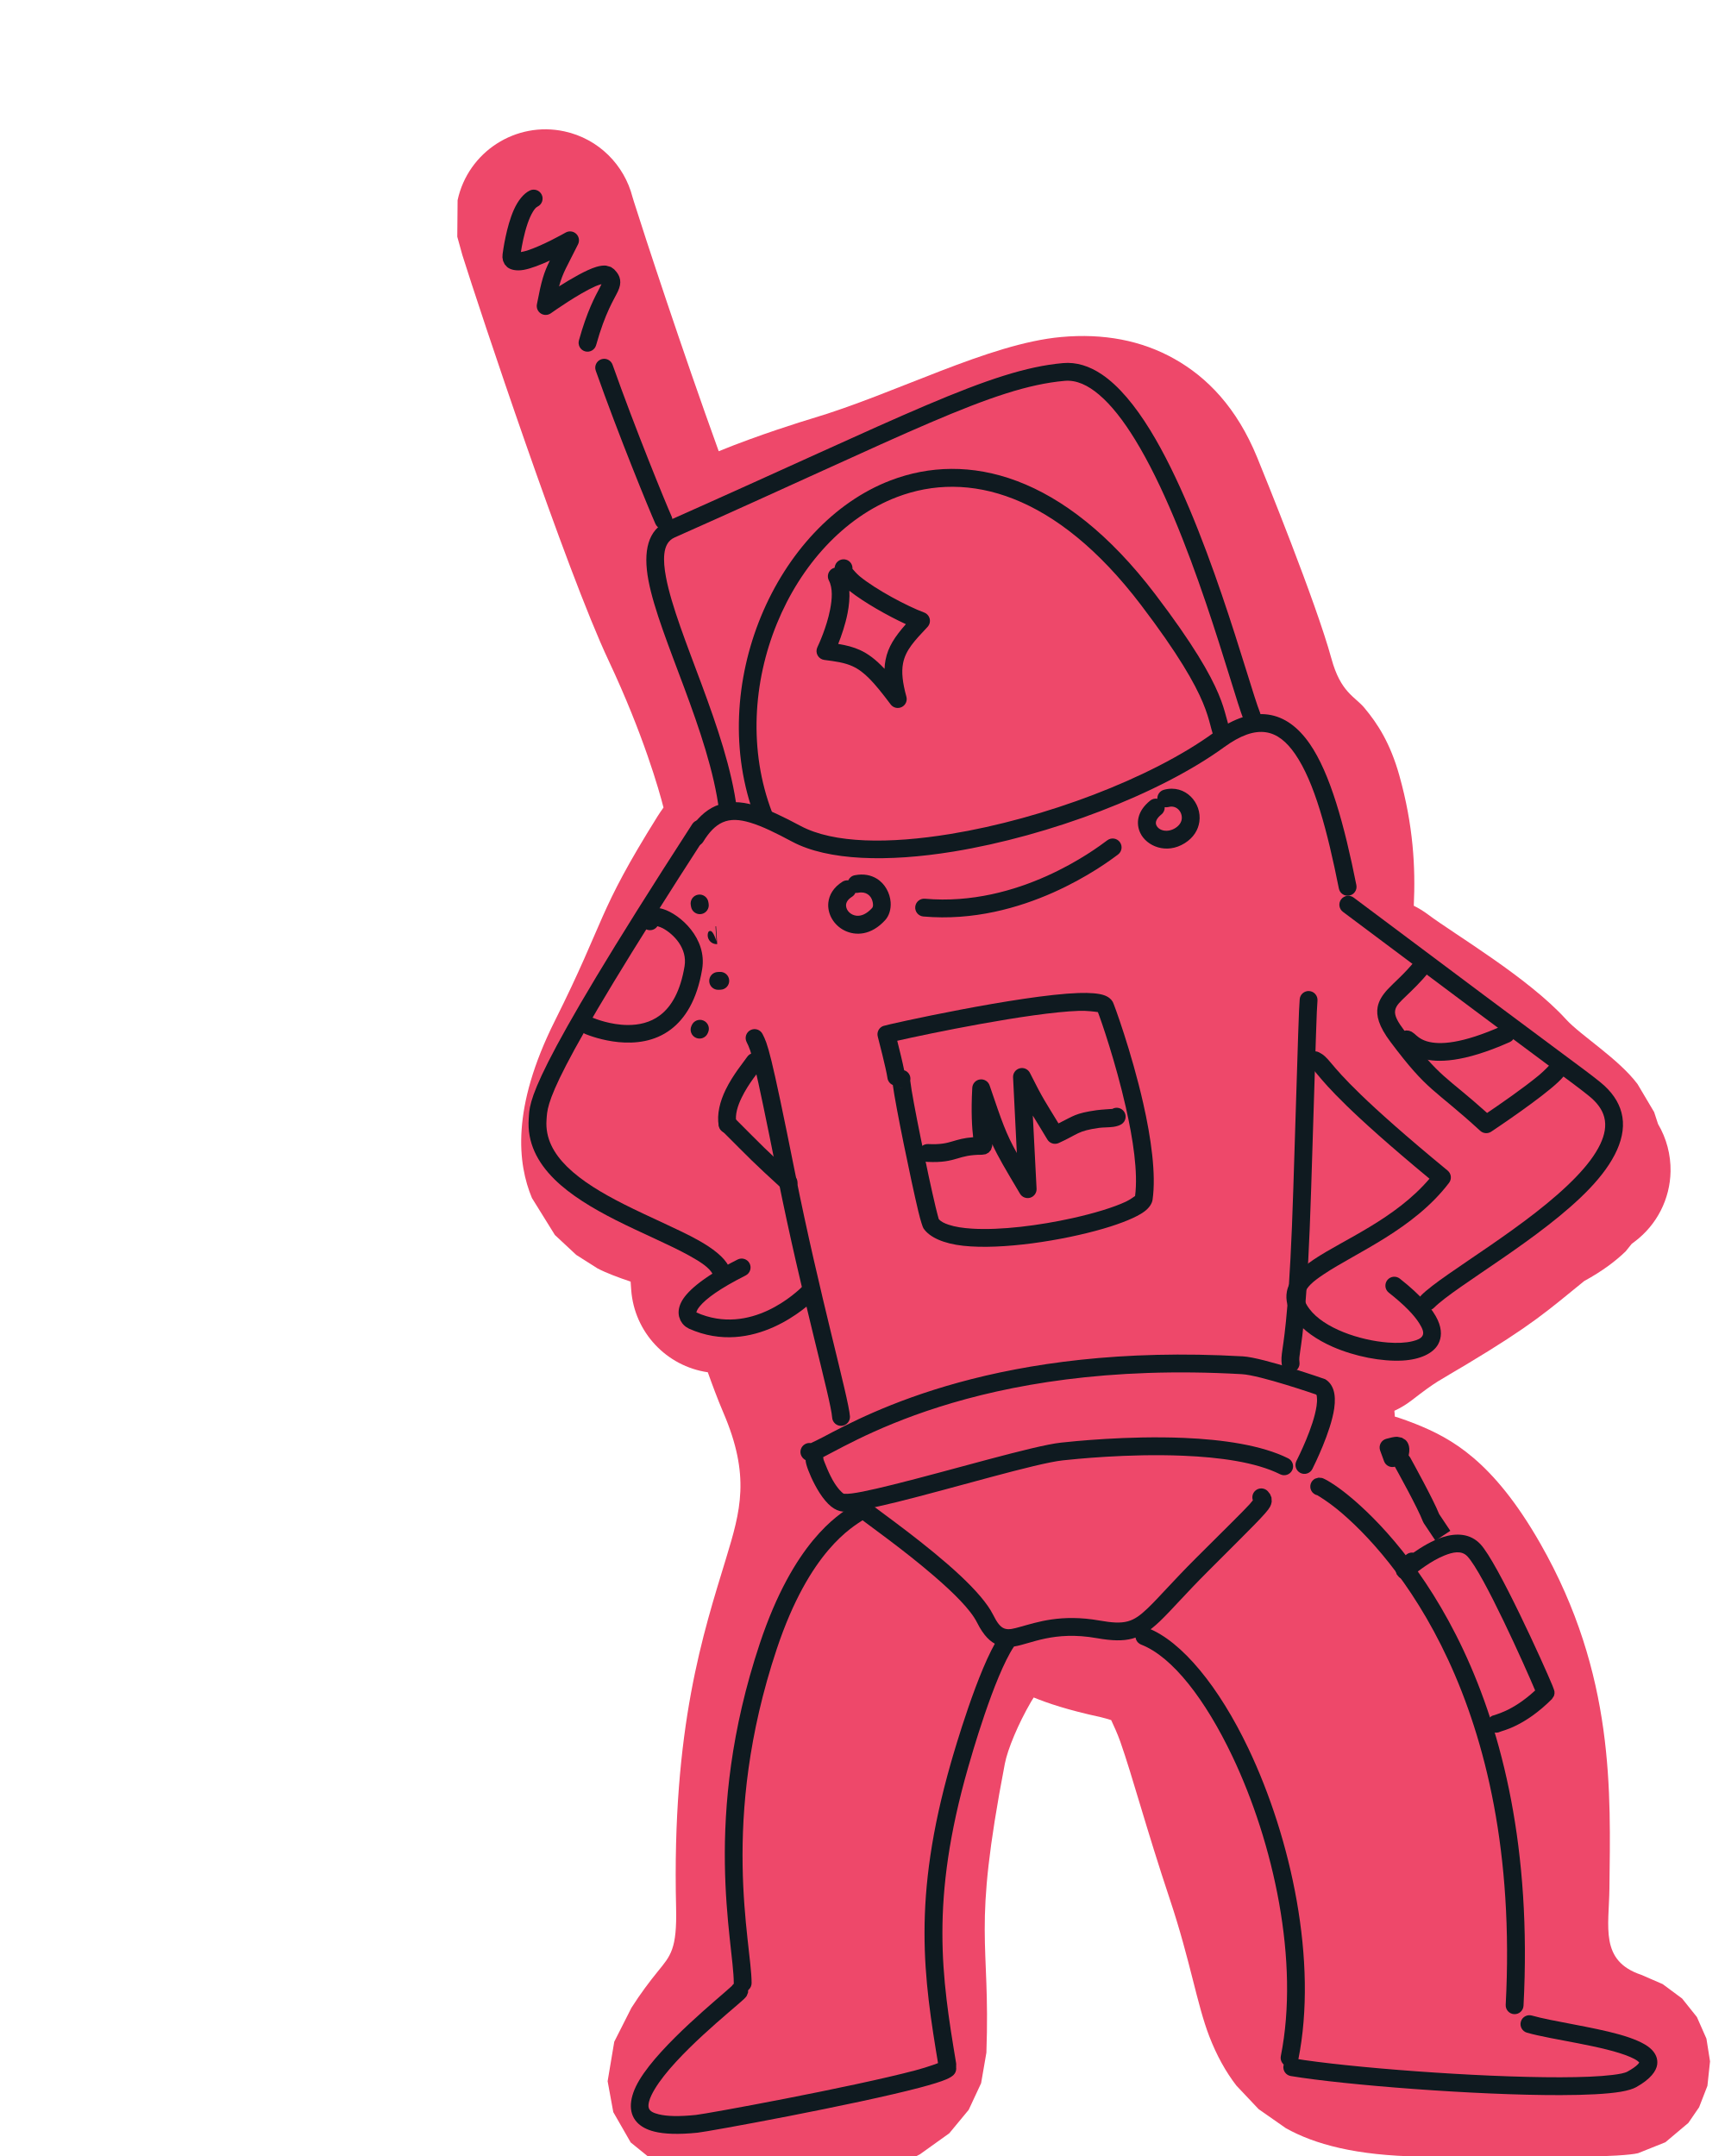
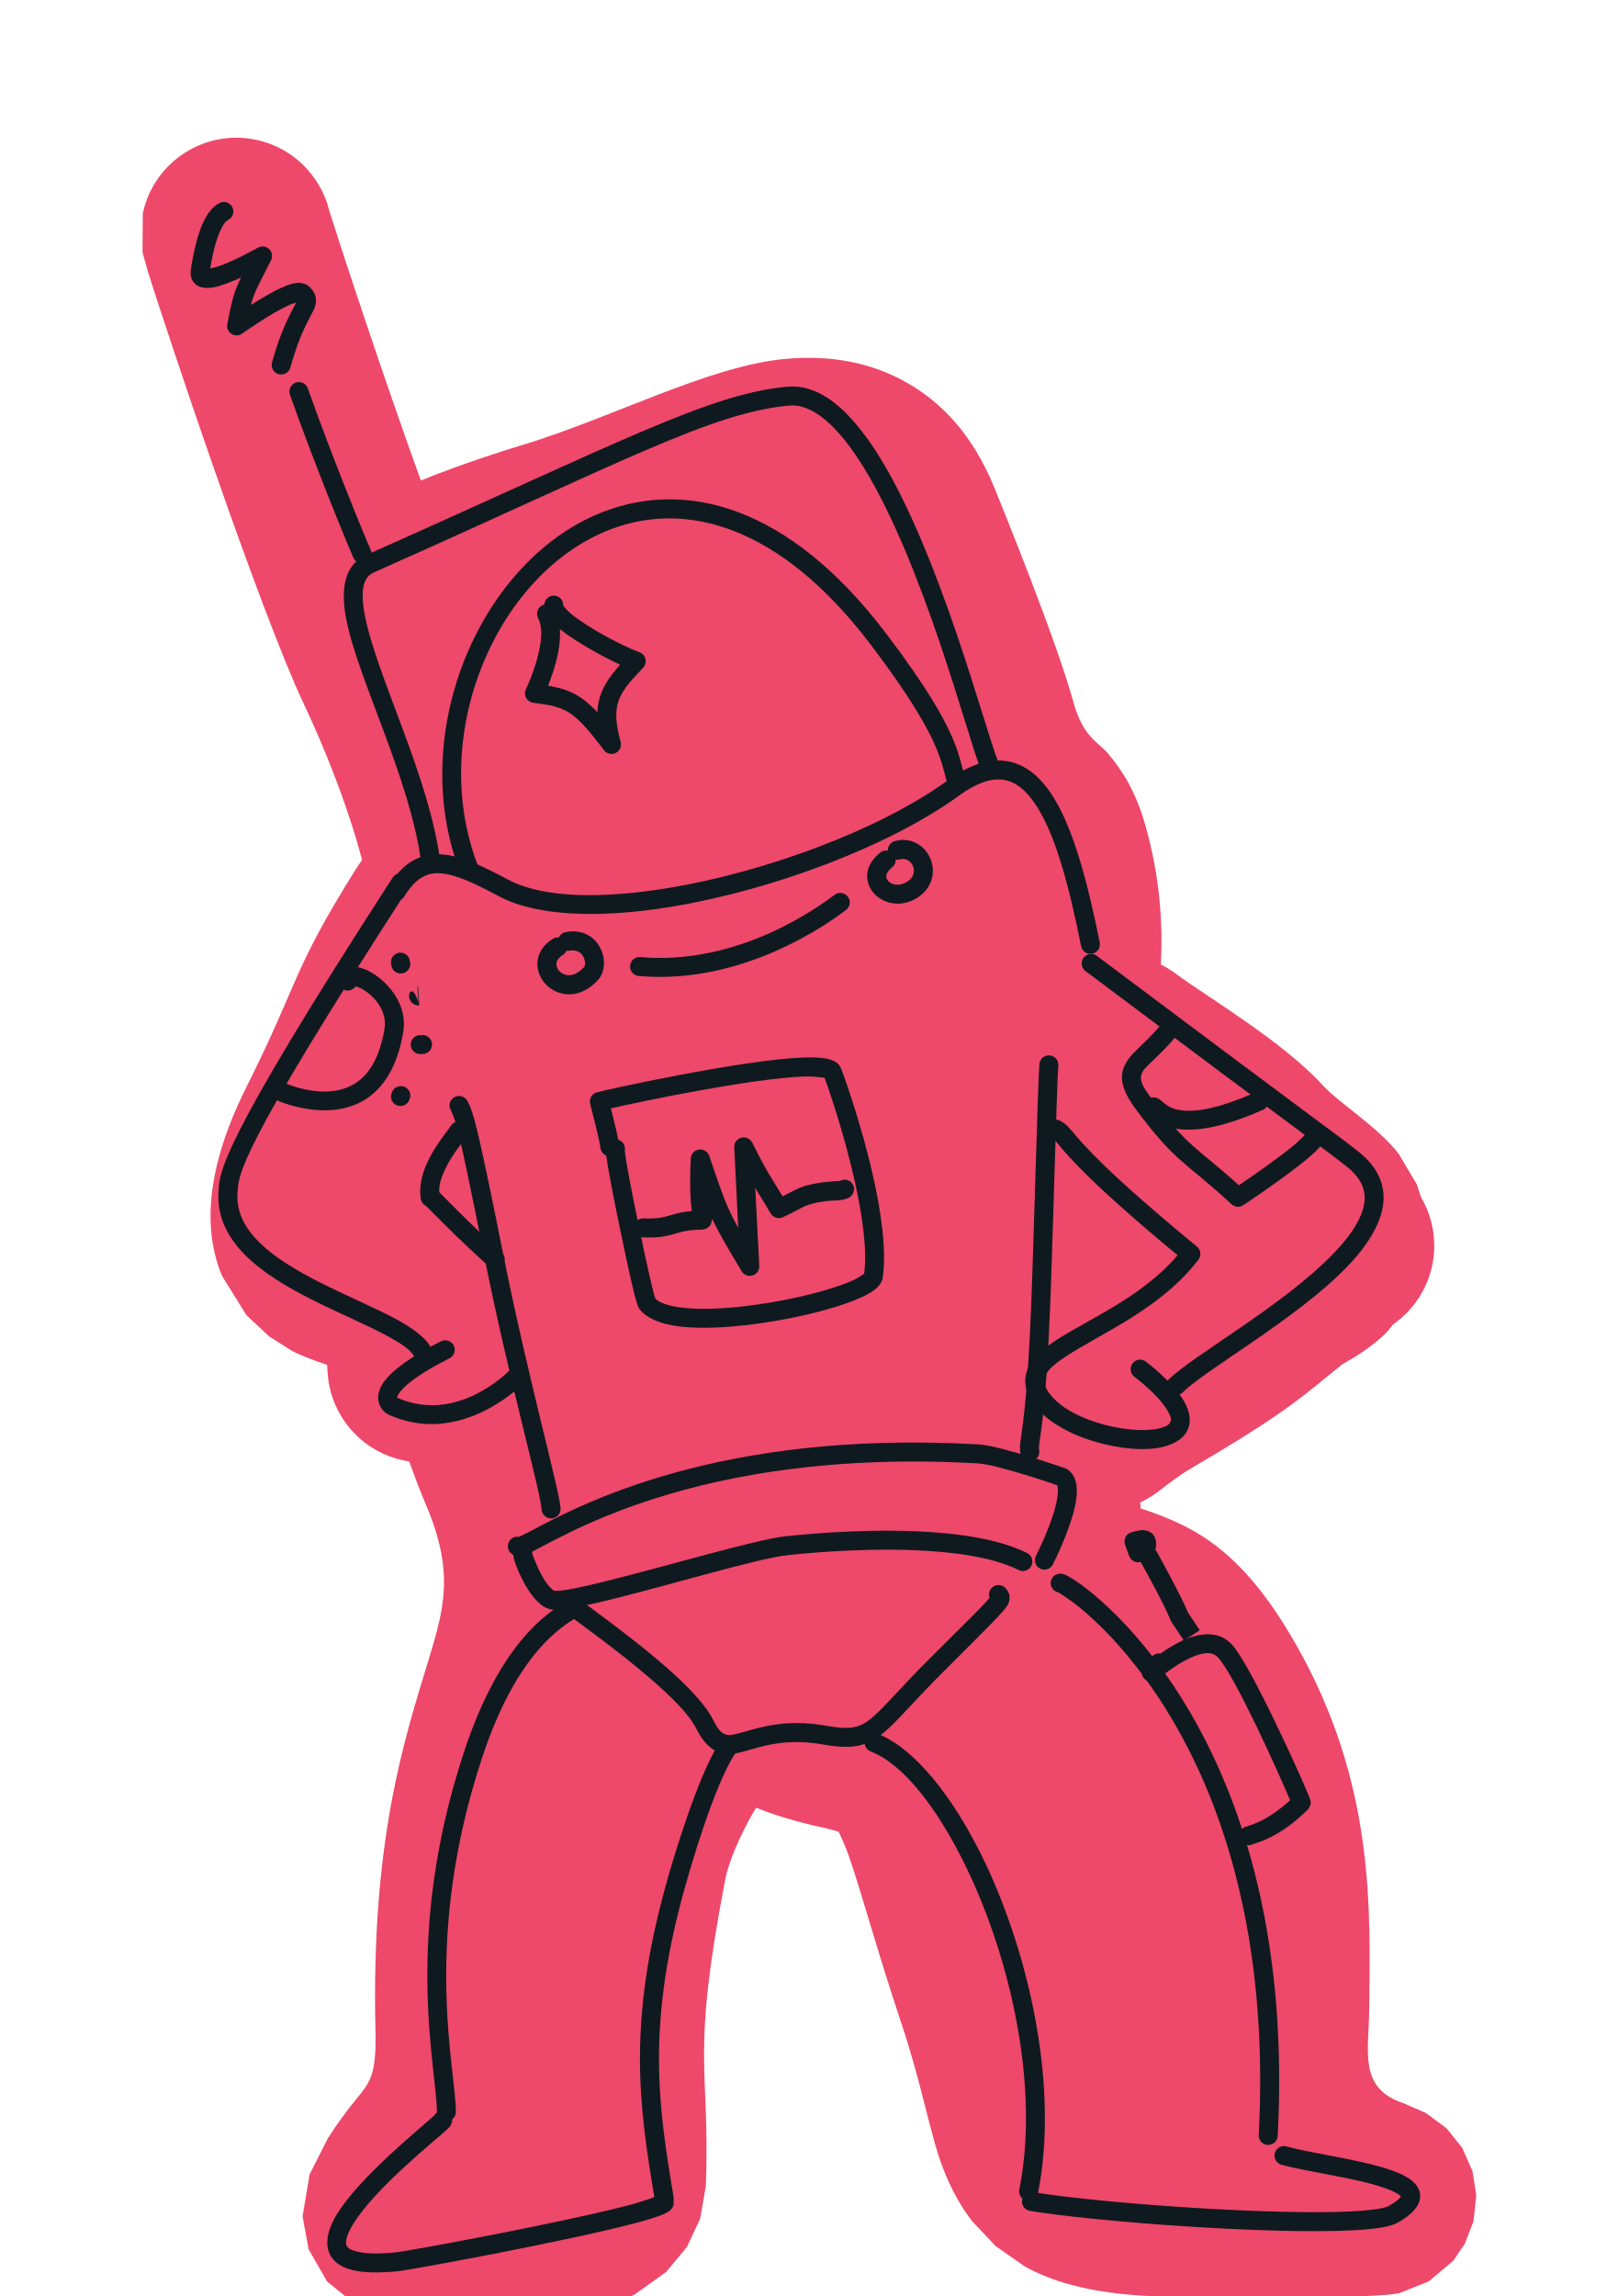
- <svg xmlns="http://www.w3.org/2000/svg" xml:space="preserve" style="fill-rule:evenodd;clip-rule:evenodd;stroke-linejoin:round;stroke-miterlimit:2" viewBox="100 200 800 1000">
+ <svg xmlns="http://www.w3.org/2000/svg" xml:space="preserve" style="fill-rule:evenodd;clip-rule:evenodd;stroke-linejoin:round;stroke-miterlimit:2" viewBox="250 200 700 1000">
  <path d="M1291.76 1908.19c.15.51.4 1.31.62 2.03 4.74 15.11 22.46 69.14 39.37 115.88 18.59-7.6 39.41-14.04 42.83-15.05 39.38-11.67 82.34-34.91 116.06-37.93 19.52-1.76 37.16 1.53 52.48 10.17 15.19 8.56 28.89 22.56 38.37 45.75 3.02 7.36 27.25 66.98 34.42 93.27 4.28 15.69 10.85 17.53 15.27 22.81 6.21 7.42 12 16.39 16.2 31.31 6.52 23.22 7.55 42.79 6.72 60.49 2.29 1.13 4.51 2.49 6.62 4.07 12.32 9.24 46.33 29.19 63.99 48.61 6.79 7.47 24.42 18.34 33.17 30.05l7.69 12.98 1.81 5.53a41.8 41.8 0 0 1 5.8 21.94 41.67 41.67 0 0 1-16.58 32.55c-.48.36-.96.72-1.43 1.08l-2.82 3.5c-4.53 4.39-10.72 9.12-19.19 13.74-17.21 13.95-23.91 20.26-54.97 38.89-12.93 7.76-13.04 7.15-25.03 16.42a41.7 41.7 0 0 1-8.06 4.89c.08.96.15 1.86.22 2.7.41.09.82.2 1.22.33 2.8.95 5.62 1.94 8.5 3.1 16.39 6.59 35.72 16.9 57.69 55.35 34.87 61.02 32.57 115.98 32.1 159.94-.19 17.9-4.63 33.72 14.8 40.2l9.89 4.29 9.01 6.68 6.86 8.58 4.43 10.04 1.67 10.53-1.21 11.35-3.85 9.92-5 7.29-10.64 8.96-12.68 5.08c-7.08 1.7-38.14 2.47-100.72 1.57-30.17-.44-49.33-5.73-62.65-13.19l-12.61-8.82-10.31-10.92c-5.03-6.53-9.16-14.05-12.57-22.86-5.7-14.75-8.9-35.38-18.11-63.02-11.34-34-17.42-57.33-23.14-73.61-1.23-3.52-3.27-7.97-4.24-10.03-1.34-.42-3.44-1.06-5.05-1.41-15.18-3.3-24.37-6.42-30.88-9.08-.44.66-.84 1.31-1.19 1.91-6.03 10.35-10.92 22.18-12.19 28.76-15.4 80.12-6.64 80.37-8.56 134.05l-2.45 14.18-5.76 12.35-9.01 10.89-13.61 9.75c-20.78 11.3-55.23 12.23-57.85 11.96-21.52-2.27-39.09.15-47.59-1.38l-15.34-5.28-13.35-10.8-8.08-14.08-2.62-14.33 3.07-18.3 7.96-15.73c4.38-6.88 8.47-12.23 12.21-16.85 5.98-7.36 8.97-10.33 8.51-29.69-2-83.67 12.72-127.53 23.15-161.85 6.75-22.19 11.39-38.24-1.24-67.7-2.68-6.26-5.32-13.41-7.2-18.7-19.27-2.82-34.06-18.64-35.52-38.11-.1-1.35-.2-2.67-.28-3.94-5.53-1.85-11.4-4.04-15.39-6.15l-9.81-6.23-9.91-9.23-10.66-17.17c-6.58-15.82-9.69-41.52 10.62-82.14 23.8-47.6 19.3-49.54 47.71-95 .68-1.09 1.71-2.58 2.69-3.97-2-7.83-9.25-33.7-25.47-68.18-19.74-41.94-60.1-163.46-67.8-188.02l-2.37-8.55.15-16.96c4.86-22.47 27.06-36.77 49.53-31.91 15.95 3.45 27.79 15.64 31.58 30.45" style="fill:#ee486a" transform="translate(-898.43 -1616.81)" />
  <path d="M1125.24 2127.18c.05-.17.11-.35.19-.52.92-2.09 3.37-3.04 5.45-2.11l1.15.67.98 1 .69 1.45.11 1.72-.35 1.23-.69 1.13c-.36.44-1.02 1.05-2.06 1.74-5.15 3.44-25.04 14.23-40.32 60.06-26.66 80-11.66 136.3-11.66 154.92 0 2.29-1.85 4.14-4.13 4.14s-4.14-1.85-4.14-4.14c0-18.94-15.03-76.17 12.09-157.54 15.64-46.91 36.02-59.47 42.69-63.75" style="fill:#0f1a20" transform="translate(-630.16 -1228.69)" />
  <path d="M1071.52 2347.04a4.132 4.132 0 0 1 7.15.34l.41 1.27-.02 1.39-.64 1.61c-.19.29-.63.84-1.39 1.56-4.94 4.65-31.66 25.73-41.24 41.64-1.22 2.03-2.15 3.94-2.62 5.71-.31 1.18-.45 2.26-.11 3.19.52 1.43 2.09 2.18 4.53 2.79 3.88.97 9.48 1.1 17.22.31 5.07-.51 72.3-12.86 101.91-20.7 5.86-1.54 11.59-3.74 12-3.9a4.147 4.147 0 0 1 5.67.17 4.146 4.146 0 0 1 0 5.85c-.57.57-1.67 1.33-3.35 2.05-2.47 1.06-6.73 2.38-12.2 3.83-29.98 7.93-98.06 20.41-103.2 20.93-9.01.92-15.54.62-20.06-.52-3.77-.94-6.36-2.49-8.06-4.34-4.2-4.54-3.63-11.65 1.18-19.64 9.95-16.52 37.53-38.56 42.65-43.39.05-.05.11-.1.17-.15m-.66 2.23" style="fill:#0f1a20" transform="translate(-632.132 -1225.89)" />
  <path d="M1175.54 2382.79a4.134 4.134 0 0 1-3.4 4.76c-2.25.38-4.38-1.15-4.76-3.4-6.83-41.02-12.37-77.2 5.73-140.55 1.38-4.83 12.68-44.06 22.41-58.65 1.26-1.9 3.83-2.41 5.73-1.15a4.14 4.14 0 0 1 1.15 5.74c-9.33 14-20.01 51.7-21.34 56.33-17.63 61.71-12.18 96.96-5.52 136.92" style="fill:#0f1a20" transform="translate(-632.132 -1225.89)" />
  <path d="M1134.96 2122.77c.16.13.4.33.63.5 5.41 4.19 26.86 19.3 42.03 33.54 6.88 6.46 12.47 12.81 15.04 17.96 1.87 3.73 3.36 5.79 5.34 6.48 2.03.71 4.26.02 7.07-.74 7.94-2.16 19.06-6.15 37.1-2.96 5.65.99 9.58 1.27 12.95.36 3.24-.86 5.88-2.84 9.17-5.97 5.18-4.93 11.59-12.47 22.36-23.24 13.96-13.96 21.39-21.15 25.03-25.13.56-.62 1.1-1.29 1.5-1.8-.53-1.46-.2-3.15.97-4.32a4.146 4.146 0 0 1 5.85 0l1.11 1.37.69 1.63.11 1.97-.3 1.29-.48 1.07c-1.53 2.91-8.38 9.51-28.63 29.77-10.84 10.83-17.29 18.42-22.51 23.38-4.51 4.29-8.29 6.79-12.73 7.98-4.3 1.15-9.32 1.05-16.52-.22-19.92-3.51-30.63 2.69-38.16 3.85-2.88.44-5.42.29-7.8-.66-3.26-1.31-6.43-4.23-9.52-10.41-3.05-6.1-11.07-13.93-19.95-21.59-13.97-12.06-30.2-23.52-34.78-27.07-.87-.67-1.43-1.17-1.66-1.41l-.85-1.25-.37-1.68.11-.98.43-1.1c1.13-1.99 3.66-2.69 5.64-1.56.44.25.82.57 1.13.94m.88 1.82c.2.95.06 1.97-.45 2.88.41-.72.72-1.67.45-2.88" style="fill:#0f1a20" transform="translate(-632.132 -1225.89)" />
  <path d="M1114.03 2102.78c.27.74 2.6 7.11 5.18 11.11.96 1.48 1.99 2.85 3.06 3.86.5.47.91.96 1.41 1 3.41.29 11.85-1.59 22.48-4.22 26.44-6.54 65.47-18.17 77.98-19.51 4.99-.54 30.77-3.3 57.05-2.2 17.95.75 36.12 3.36 48.35 9.48a4.133 4.133 0 0 1 1.85 5.55 4.14 4.14 0 0 1-5.55 1.85c-11.37-5.69-28.3-7.92-45-8.61-25.71-1.08-50.94 1.63-55.82 2.15-12.34 1.32-50.81 12.87-76.87 19.32-11.88 2.94-21.35 4.75-25.15 4.44-1.75-.15-3.59-.92-5.36-2.32-1.86-1.48-3.73-3.75-5.38-6.31-3.03-4.71-5.41-10.42-6.14-13.12-.21-.75-.31-1.35-.35-1.77l.04-1.26a4.14 4.14 0 0 1 4.75-3.42c1.99.32 3.43 2.02 3.47 3.98" style="fill:#0f1a20" transform="translate(-632.132 -1225.89)" />
  <path d="M1108.16 2095.24c1.03-.47 3.41-1.59 5.77-2.84 20.96-11.08 81.61-43.85 194.63-37.4 9.37.54 38.1 10.56 38.13 10.59 1.82 1.08 3.11 2.75 3.83 4.95.76 2.28.87 5.29.37 8.68-1.56 10.76-9.15 26.07-10.12 28.01a4.14 4.14 0 0 1-5.55 1.85 4.145 4.145 0 0 1-1.85-5.55c.88-1.77 7.91-15.69 9.34-25.5.2-1.39.29-2.68.17-3.81-.06-.65.01-1.27-.44-1.54-.04-.02-25.92-8.94-34.35-9.42-124.57-7.12-184.2 34.4-196.58 39.6-.89.38-1.63.61-2.21.73l-1.17.13-1.03-.09-1.76-.71-.86-.73-.64-.91a4.14 4.14 0 0 1 1.7-5.6c.83-.45 1.75-.58 2.62-.44M1261.36 2188.69a4.13 4.13 0 0 1-2.36-5.35 4.15 4.15 0 0 1 5.36-2.36c15.94 6.2 33.16 27.4 46.73 55.88 19.85 41.68 32.25 98.82 23.16 144.3a4.136 4.136 0 1 1-8.11-1.63c8.77-43.85-3.37-98.92-22.52-139.12-12.44-26.11-27.64-46.03-42.26-51.72M1343.08 2119.43c-1.17-.25-2.23-1-2.82-2.15a4.143 4.143 0 0 1 1.8-5.57l1.6-.45 1.59.15c1.17.32 5.83 2.81 12.4 8.21 26.21 21.49 88.7 90.99 81.04 236.57a4.137 4.137 0 0 1-4.35 3.91 4.13 4.13 0 0 1-3.91-4.34c7.43-141.25-52.59-208.89-78.02-229.75-4.25-3.49-8.53-6.1-9.33-6.58" style="fill:#0f1a20" transform="translate(-632.132 -1225.89)" />
  <path d="M1492.37 2382.54c-.21-.21-.56-.57-.86-.79-.87-.63-1.98-1.2-3.27-1.76-11.85-5.14-36.46-8.01-47.94-11.29a4.145 4.145 0 0 1-2.85-5.11c.63-2.2 2.92-3.47 5.12-2.84 9.48 2.7 27.79 5.17 40.71 8.81 6.27 1.77 11.35 3.92 14.11 6.3 2.64 2.28 3.66 4.91 3.29 7.64-.4 2.9-2.98 6.7-9.75 10.46-1.47.82-3.88 1.57-7.1 2.12-6.26 1.06-16.14 1.55-28.04 1.57-38.93.09-99.92-4.67-125.03-8.85-2.25-.37-3.77-2.51-3.4-4.76a4.147 4.147 0 0 1 4.76-3.4c24.83 4.14 85.15 8.82 123.65 8.74 9.75-.02 18.08-.34 24.04-1.07 3.32-.41 5.79-.85 7.11-1.58 2.22-1.24 3.84-2.35 4.87-3.43.21-.23.44-.55.58-.76M1146.19 1929.14a4.14 4.14 0 0 1-2.48-3.22c-.63-4.39-4.11-17.72-4.5-19.25-.54-2.05.57-4.18 2.56-4.91 2.02-.76 63.47-14.35 90.51-15.29 5.35-.18 9.5.18 11.9 1.03 1.04.36 1.87.83 2.5 1.33l.81.76.71.99c.57.99 8.68 23.1 14.11 46.99 3.65 16.07 6.04 32.93 4.35 44.77-.24 1.67-1.41 3.75-4 5.62-3.47 2.5-10.23 5.3-18.78 7.8-19.03 5.56-47.13 9.92-65.03 7.95-9.03-.99-15.63-3.88-18.46-8.12-.31-.47-1.31-3.37-2.39-7.91-3.49-14.65-10.56-49.03-11.81-58.54m5.27-6.82.66.24c1.69.87 2.52 2.74 2.15 4.51.01.11.02.23.04.33.88 8.01 8.2 43.5 11.74 58.36.6 2.53 1.25 4.86 1.44 5.54.96 1.2 2.6 1.98 4.63 2.66 2.94.98 6.61 1.54 10.76 1.8 13.33.84 31.3-1.46 46.64-4.87 10.11-2.25 19.08-4.98 24.75-7.64 1.85-.88 3.75-2.25 4.28-2.64 1.42-11.01-.96-26.46-4.31-41.21-4.72-20.81-11.44-40.25-12.94-44.07-1.18-.18-5.11-.71-8.73-.59-22.79.79-70.76 10.78-84.33 13.88 1 3.96 2.45 9.85 3.22 13.7m-.48 7.98c-.87.16-1.8.05-2.65-.39.95.49 1.84.56 2.65.39" style="fill:#0f1a20" transform="translate(-632.132 -1225.89)" />
  <path d="M1183.45 1953.36c-.5-4.06-1.04-11.57-.41-22.92a4.13 4.13 0 0 1 8.04-1.1c5.84 17.14 7.45 22.01 12.63 31.34-.83-16.27-1.6-32.01-1.75-35.08a4.135 4.135 0 0 1 3.09-4.2c1.89-.5 3.87.4 4.74 2.15 6.28 12.54 7.08 13.21 13.24 23.4 6.96-3.42 7.67-4.7 17.64-6.12 1.84-.26 6.84-.58 7.33-.61 1.87-1.05 4.26-.5 5.47 1.31a4.14 4.14 0 0 1-1.15 5.74c-.85.57-2.2 1.05-3.84 1.28-2.1.29-4.96.23-6.64.47-10.18 1.45-9.53 2.88-18.73 7.04-1.92.86-4.18.15-5.26-1.66-3.12-5.24-5.09-8.39-6.73-11.08.51 10.26 1.16 23.06 1.74 33.91.1 1.9-1.11 3.62-2.93 4.18-1.82.55-3.78-.21-4.75-1.84-6.8-11.42-10.16-17.08-12.88-23.01.02.39.01.69-.01.92l-.59 1.78-1.07 1.23-1.36.74-1.74.26c-5.79 0-8.55.9-11.34 1.72-3.42 1.01-6.86 1.94-14.05 1.59a4.15 4.15 0 0 1-3.92-4.34 4.136 4.136 0 0 1 4.33-3.93c5.78.29 8.55-.44 11.29-1.25 2.64-.78 5.25-1.6 9.61-1.92M1126.31 2082.81c.15 2.28-1.57 4.26-3.84 4.41-2.28.16-4.26-1.56-4.41-3.83-.59-8.47-14.07-55.72-25.31-111.91-11.1-55.5-12.08-57.7-14.37-62.28a4.14 4.14 0 0 1 1.85-5.55 4.14 4.14 0 0 1 5.55 1.85c2.37 4.73 3.6 6.96 15.08 64.35 11.34 56.72 24.85 104.42 25.45 112.96M1334.79 2057.72a4.136 4.136 0 0 1-3.54 4.66 4.136 4.136 0 0 1-4.66-3.53c-.31-2.29-.17-3.87.34-7.36.99-6.8 3.38-22.3 5-74.33 2.53-80.83 2.49-80.74 2.96-87.75a4.125 4.125 0 0 1 4.4-3.85c2.28.15 4 2.12 3.85 4.4-.47 6.98-.42 6.9-2.94 87.46-1.64 52.69-4.08 68.38-5.09 75.27-.35 2.38-.54 3.46-.32 5.03" style="fill:#0f1a20" transform="translate(-632.132 -1225.89)" />
  <path d="M1340.11 1921.36a4.14 4.14 0 0 1-1.85-5.55 4.14 4.14 0 0 1 5.55-1.85c2.19 1.1 3.37 2.28 5.78 5.16 4.36 5.2 14.34 17.12 53.9 49.7a4.13 4.13 0 0 1 .66 5.7c-16.4 21.57-43.04 32.33-58.06 42.38-4.75 3.18-8.35 5.98-9.01 9.54-.38 1.99.45 4.07 2.3 6.53 6.75 9 23.24 14.6 36.45 15.62 4.28.33 8.22.17 11.36-.61 2.16-.53 3.93-1.19 4.67-2.58.76-1.43.03-3.23-1.49-5.69-2.41-3.89-6.97-8.59-14.17-14.27-1.79-1.41-2.09-4.01-.68-5.81a4.145 4.145 0 0 1 5.81-.68c10 7.9 15.4 14.34 17.61 19.27 2.03 4.53 1.74 8.2.21 11.07-2.31 4.33-8.39 7.21-16.6 7.66-9.52.52-22.03-1.84-32.48-6.44-7.27-3.21-13.52-7.53-17.31-12.58-3.61-4.81-4.54-9.12-3.81-13.02.99-5.27 5.49-10.17 12.54-14.88 13.72-9.18 37.69-18.73 53.59-37.43-37.76-31.29-47.5-42.99-51.83-48.17-1.37-1.63-1.89-2.45-3.14-3.07" style="fill:#0f1a20" transform="translate(-632.132 -1225.89)" />
  <path d="M1397.15 2032.48a4.13 4.13 0 0 1-5.85 0 4.146 4.146 0 0 1 0-5.85c10.3-10.29 50.25-32.33 72.04-55.15 4.75-4.97 8.6-9.96 10.94-14.89 2.04-4.3 2.9-8.52 1.84-12.55-.92-3.49-3.26-6.77-7.18-9.9-8.89-7.12-9.12-6.66-114-85.32a4.134 4.134 0 0 1-.83-5.79 4.134 4.134 0 0 1 5.79-.83c105.07 78.81 105.3 78.35 114.21 85.48 5.57 4.46 8.7 9.28 10.01 14.25 2.91 11.02-3.44 23.36-14.8 35.26-21.83 22.87-61.85 44.98-72.17 55.29" style="fill:#0f1a20" transform="translate(-632.132 -1225.89)" />
  <path d="M1054.78 1828.57c1.09-1.73 3.35-2.23 5.04-1.11s2.18 3.44 1.08 5.17c-66.645 105.52-65.234 112.96-65.73 119.9-.552 7.73 2.948 14.1 8.42 19.63 6.03 6.08 14.39 11.12 23.05 15.62 10.86 5.64 22.2 10.42 30.41 15.08 6.25 3.55 10.75 7.24 12.61 10.94.91 1.84.2 4.09-1.59 5.03s-3.99.22-4.91-1.62c-1.37-2.76-5-5.17-9.65-7.81-8.14-4.63-19.39-9.36-30.16-14.95-9.37-4.87-18.36-10.4-24.88-16.97-7.07-7.14-11.288-15.51-10.575-25.49.51-7.13-1.53-15.1 66.885-123.42" style="fill:#0f1a20" transform="matrix(1.13399 0 0 1.10695 -775.05 -1441.93)" />
  <path d="M1074.22 2010.08a4.14 4.14 0 0 1 5.56 1.83c1.03 2.03.21 4.52-1.83 5.56-12.07 6.1-18.34 10.74-21.28 14.31-.85 1.04-1.36 1.88-1.51 2.62-.03.13-.15.19-.11.22 25.23 11.21 46.73-9.5 49.75-12.52a4.146 4.146 0 0 1 5.85 0 4.146 4.146 0 0 1 0 5.85c-3.57 3.57-29.14 27.48-58.96 14.22l-1.56-.93c-.52-.39-1.05-.89-1.52-1.49l-.88-1.38-.63-1.7c-.43-1.74-.42-3.98.93-6.72 2.13-4.33 8.72-11.04 26.19-19.87M1100.66 1971.38a4.14 4.14 0 0 1 .25 5.84 4.13 4.13 0 0 1-5.84.26c-14.64-13.41-14.19-13.21-28.43-27.45a4.146 4.146 0 0 1 0-5.85 4.146 4.146 0 0 1 5.85 0c14.11 14.11 13.66 13.92 28.17 27.2" style="fill:#0f1a20" transform="translate(-632.132 -1225.89)" />
  <path d="M1073.6 1946.67c.4 2.25-1.11 4.4-3.35 4.79-2.25.4-4.4-1.1-4.79-3.35-.97-5.5.61-11.42 3.2-16.77 3.42-7.05 8.53-13.06 9.98-15.24a4.15 4.15 0 0 1 5.74-1.15 4.15 4.15 0 0 1 1.15 5.74c-1.37 2.05-6.22 7.64-9.42 14.26-1.83 3.76-3.19 7.86-2.51 11.72M1058.24 1816.35a4.14 4.14 0 0 1-5.68 1.38 4.143 4.143 0 0 1-1.38-5.69c3.91-6.41 8.16-10.27 12.74-12.29 5.45-2.41 11.5-2.33 18.47-.25 6.11 1.83 13.04 5.22 21.04 9.48 15.38 8.21 41.11 8.37 69.45 3.73 43.49-7.11 93.06-25.84 122.11-46.96 9.78-7.12 18.2-9.46 25.41-8.4 7.4 1.08 13.76 5.76 19.13 13.51 9.47 13.67 16.04 37.52 21.64 65.54.45 2.24-1 4.42-3.24 4.87a4.14 4.14 0 0 1-4.87-3.25c-5.33-26.66-11.32-49.44-20.33-62.45-3.86-5.58-8.21-9.26-13.54-10.04-5.52-.81-11.83 1.45-19.34 6.9-29.9 21.75-80.87 41.13-125.63 48.45-30.49 4.98-58.13 4.23-74.69-4.6-7.42-3.96-13.83-7.16-19.5-8.85-4.82-1.44-9-1.79-12.76-.12-3.31 1.46-6.21 4.42-9.03 9.04" style="fill:#0f1a20" transform="translate(-632.132 -1225.89)" />
  <path d="M1438.37 1926.71c.81 2.13-.26 4.53-2.39 5.34-2.13.82-4.52-.25-5.34-2.39-23.51-61.53 9.7-136.67 62.75-156.9 35.45-13.52 80.1-3.14 122.63 52.75 35.74 46.98 30.81 55.01 35.36 64.11 1.02 2.04.19 4.53-1.85 5.55a4.14 4.14 0 0 1-5.55-1.85c-4.46-8.91.44-16.81-34.54-62.8-39.4-51.78-80.26-62.55-113.1-50.03-49.39 18.83-79.85 88.94-57.97 146.22" style="fill:#0f1a20" transform="translate(-980.313 -1349.96)" />
  <path d="M1422.07 1925.33a4.123 4.123 0 0 1-3.59 4.61 4.13 4.13 0 0 1-4.61-3.59c-4.58-36.83-27.76-80.47-32.81-107.08-2.63-13.85-.18-23.59 8.76-27.57 109.38-48.61 149.58-70.34 183.52-73.33 6.11-.54 12.12 1.32 17.94 5.23 7.84 5.27 15.42 14.41 22.46 25.87 26.1 42.5 45.54 117.54 50.94 131.05.85 2.12-.18 4.53-2.3 5.38s-4.53-.19-5.38-2.3c-5.35-13.38-24.47-87.72-50.31-129.8-5.31-8.64-10.87-15.88-16.7-20.81-5.15-4.36-10.43-6.87-15.93-6.38-33.46 2.95-72.99 24.7-180.89 72.65-3.03 1.35-4.36 4.05-4.76 7.6-.34 3.1 0 6.75.78 10.86 5.07 26.74 28.28 70.61 32.88 107.61" style="fill:#0f1a20" transform="translate(-980.313 -1349.96)" />
  <path d="M1356.61 1721.89c-.77-2.15.36-4.51 2.51-5.27 2.16-.77 4.52.36 5.28 2.51 10.66 30.09 24.45 63.72 27.44 70.47a4.14 4.14 0 0 1-2.09 5.46c-2.09.92-4.54-.02-5.46-2.11-3.03-6.8-16.94-40.71-27.68-71.06M1321.89 1666.86c.89-.16 1.96-.38 2.82-.66 7.24-2.34 16.82-7.75 17.95-8.38 1.58-.89 3.56-.65 4.88.6a4.15 4.15 0 0 1 .86 4.83c-5.17 10.45-7.03 12.96-8.81 19.54 5.59-3.55 12.62-7.65 17.23-9.03 1.8-.55 3.37-.72 4.57-.6l2.23.63 1.5 1.07c1.82 1.82 2.56 3.41 2.79 4.97.22 1.5-.05 3.15-1.04 5.28-1.63 3.5-5.85 9.63-10.1 24.95a4.154 4.154 0 0 1-5.1 2.87 4.14 4.14 0 0 1-2.87-5.09c3.76-13.54 7.48-20.32 9.62-24.36.3-.56.61-1.21.85-1.73-.84.24-1.93.59-2.82.98-7.9 3.52-19.27 11.55-20.69 12.55-1.38.97-3.21 1-4.63.09a4.15 4.15 0 0 1-1.82-4.25c2.15-11.25 3.23-14.65 6-20.31-4.19 1.92-8.72 3.71-12.11 4.32-3.45.62-6.14-.04-7.65-1.28l-1.18-1.3-.75-1.59-.29-1.62.07-1.51c.22-1.67 1.74-12.83 5.26-20.66 1.89-4.19 4.47-7.44 7.36-8.84 2.06-.99 4.53-.13 5.52 1.93 1 2.05.13 4.53-1.92 5.52-.84.41-1.49 1.3-2.13 2.33-.96 1.55-1.76 3.45-2.46 5.44-1.69 4.89-2.68 10.33-3.14 13.31M1799.37 2043.54a4.14 4.14 0 0 1 4.02-3.16c2.28 0 4.14 1.86 4.14 4.14l-.21 1.47-.65 1.52c-.63 1.11-1.89 2.61-3.68 4.3-8.15 7.71-28.76 21.48-31.1 23.04a4.14 4.14 0 0 1-5.09-.39c-21.86-20.04-23.92-17.64-41.66-41.29-5.44-7.25-6.67-12.17-5.91-16.17.54-2.85 2.12-5.42 4.61-8.13 3.1-3.36 7.81-7.16 12.76-13.34a4.125 4.125 0 0 1 5.81-.65 4.125 4.125 0 0 1 .65 5.81c-3.9 4.88-7.64 8.35-10.65 11.27-2.59 2.52-4.7 4.29-5.08 6.71-.37 2.44 1.15 5.16 4.43 9.53 16.61 22.15 19.15 20.8 38.22 37.97 5.3-3.58 16.7-11.41 24.02-17.47 2.36-1.96 4.85-4.6 5.37-5.16" style="fill:#0f1a20" transform="translate(-980.313 -1349.96)" />
  <path d="M1731.84 2036.54c-.57-.05-1.14-.22-1.67-.51a4.145 4.145 0 0 1-1.6-5.63l1.06-1.33 1.41-.87 1.48-.3 1.29.14 1.16.45 1.31.94c.92.79 2.49 2.54 5.82 3.53 5.82 1.72 16.08 1.21 35.01-7.21 2.09-.92 4.54.02 5.46 2.1.93 2.09-.01 4.53-2.1 5.46-21.65 9.63-33.65 9.58-40.43 7.66-4.2-1.18-6.66-3.09-8.2-4.43m3.48-1.43c.17-.19.33-.41.48-.68-.14.25-.3.47-.48.68M1385.21 1979.55a4.14 4.14 0 0 1-7.59-2.28l.16-1.49.56-1.52.98-1.35 1.26-.98c1.59-.93 4.19-1.28 7.29-.32 7.85 2.44 20.47 13.56 18.08 27.88-2.4 14.43-7.98 22.94-14.46 27.89-15.21 11.62-36.42 3.49-39.64 2.21a4.14 4.14 0 0 1-2.3-5.38 4.13 4.13 0 0 1 5.37-2.3c1.59.63 8.51 3.42 16.49 3.47 4.97.03 10.4-1.01 15.07-4.57 5.22-3.99 9.37-11.04 11.31-22.68 1.38-8.3-4.97-14.85-10.1-17.63-.75-.4-1.75-.74-2.48-.95M1408.96 1969.15c.37 2.25-1.15 4.39-3.4 4.76a4.134 4.134 0 0 1-4.76-3.4l-.14-.83a4.13 4.13 0 0 1 3.41-4.75 4.124 4.124 0 0 1 4.75 3.4zM1409.55 1981.8c.68-.27 1.77.76 3.02 4.77l-.43-6.95.28-.03.51 8.24h.15l-.44.04v-.05h-.01c0 .02.01.03.01.05a4.14 4.14 0 0 1-4.13-4.14c0-1.05.39-2.01 1.04-1.93m3.53 6.03.35-.03c-.15.02-.26.03-.35.03M1414.19 2000.75c2.28-.1 4.21 1.68 4.3 3.96.1 2.28-1.68 4.21-3.96 4.3l-1 .04a4.135 4.135 0 0 1-4.3-3.96 4.135 4.135 0 0 1 3.96-4.3zM1401.13 2025.48a4.14 4.14 0 0 1 5.43-2.16c2.1.91 3.07 3.34 2.16 5.44l-.18.42c-.9 2.1-3.34 3.06-5.43 2.16-2.1-.9-3.07-3.34-2.17-5.44zM1467.39 1813.27c.04-.38.12-.74.23-1.07a4.13 4.13 0 0 1 5.23-2.61c1.82.6 2.94 2.37 2.81 4.2.46.56 1.93 2.28 3.32 3.44 7.55 6.23 22.29 14.01 29.9 16.82 1.3.48 2.28 1.58 2.6 2.93a4.16 4.16 0 0 1-1.02 3.78c-6.03 6.41-10.16 10.72-11.34 16.85-.79 4.06-.26 8.87 1.55 15.5.52 1.92-.39 3.93-2.18 4.8-1.78.88-3.93.36-5.12-1.23-7.79-10.39-12.26-15.23-17.7-17.71-3.6-1.63-7.57-2.22-13.07-2.92a4.134 4.134 0 0 1-3.23-5.85c.67-1.44 4.3-9.23 5.91-17.48.95-4.84 1.34-9.86-.56-13.53a4.145 4.145 0 0 1 1.76-5.58c.3-.15.6-.26.91-.34m6.82 10.7c.2 3.32-.13 6.86-.81 10.34-1.05 5.39-2.88 10.61-4.35 14.31 3.88.65 7.06 1.47 10.04 2.82 3.79 1.73 7.29 4.33 11.44 8.74.06-1.46.21-2.83.47-4.14 1.17-6.05 4.37-10.84 9.43-16.58-8.31-3.82-19.48-10.12-26.22-15.49M1473.7 1958.3c.53-1.18 1.6-2.1 2.97-2.37 4.23-.85 7.63-.03 10.24 1.56 3.95 2.42 6.13 6.8 6.45 10.89.25 3.3-.72 6.36-2.51 8.33-6.5 7.16-13.71 7.37-18.81 4.88-5.01-2.45-8.12-7.73-7.57-12.97.37-3.45 2.26-7.02 6.57-9.72.83-.51 1.77-.7 2.66-.6m3.31 5.79c-.32.73-.86 1.37-1.58 1.82-1.89 1.19-2.82 2.63-2.75 4.13.12 2.31 2.19 4.33 4.77 4.64 2.26.28 4.8-.81 7.28-3.53.68-.76.52-2.12.15-3.39-.67-2.37-2.89-4.46-6.59-3.72-.43.08-.86.1-1.28.05M1508.53 1975.05a4.136 4.136 0 0 1-3.76-4.48c.2-2.27 2.21-3.96 4.48-3.76 43.48 3.83 78.91-22.85 84.6-27.11 1.83-1.37 4.42-1 5.79.82 1.37 1.83 1 4.42-.83 5.79-6.06 4.55-43.91 32.83-90.28 28.74M1617.06 1920.44a4.13 4.13 0 0 1 3.05-4.16c9.98-2.73 17.71 6.15 16.42 14.88-.53 3.62-2.57 7.26-6.78 9.89-8.5 5.32-17.71 1.39-20.62-4.76-2.03-4.3-1.58-10.04 4.63-15.01a4.12 4.12 0 0 1 3.3-.84m3.41 3.9c.06 1.27-.48 2.54-1.55 3.4-2.18 1.75-3.02 3.51-2.31 5.02 1.22 2.57 5.2 3.5 8.76 1.28 1.77-1.11 2.75-2.56 2.98-4.08.48-3.28-2.32-6.73-6.07-5.7-.61.16-1.22.18-1.81.08M1735.81 2270.13c3.78-2.64 8.72-5.65 13.61-7.21 6.47-2.06 12.82-1.65 17.43 3.23 7.91 8.37 29.49 56.01 33.47 65.69.62 1.51.87 2.45.9 2.65l.02 1.01-.25 1.07-.94 1.45c-12.76 12.76-22.94 14.63-24.01 15.16a4.13 4.13 0 0 1-5.55-1.84 4.14 4.14 0 0 1 1.85-5.55c.92-.46 9.27-1.88 19.93-11.76-4.67-11.12-24.08-54.42-31.43-62.2-2.77-2.93-6.82-1.94-10.7-.38-6.24 2.52-12.17 7.3-14.63 9.2-1.25.98-2.16 1.44-2.41 1.53l-1.11.21-.9-.04-1.08-.33-.79-.47-1.14-1.34-.45-1.36.05-1.49.46-1.2c.2-.36 1.37-1.8 3.94-4.69a4.12 4.12 0 0 1 3.73-1.34" style="fill:#0f1a20" transform="translate(-980.313 -1349.96)" />
  <path d="m1752.92 2259.99-3.45 2.27-3.43 2.31-5.42-8.12c-.18-.27-.32-.55-.43-.85-2.28-6.06-12.01-23.59-13.12-25.6-1.1-2-.38-4.52 1.62-5.62 1.99-1.11 4.51-.38 5.62 1.61 1.13 2.05 10.79 19.55 13.44 26.25z" style="fill:#0f1a20" transform="translate(-980.313 -1349.96)" />
  <path d="M1728.69 2229.47c-.35.29-.76.52-1.21.69-2.14.78-4.52-.33-5.3-2.48l-1.8-4.94a4.148 4.148 0 0 1 2.8-5.41c1.74-.47 3.68-1 5.11-.96l2.17.43 1.61.99c1.3 1.15 2.8 3.7 1.07 8.89-.63 1.91-2.53 3.04-4.45 2.79" style="fill:#0f1a20" transform="translate(-980.313 -1349.96)" />
</svg>
